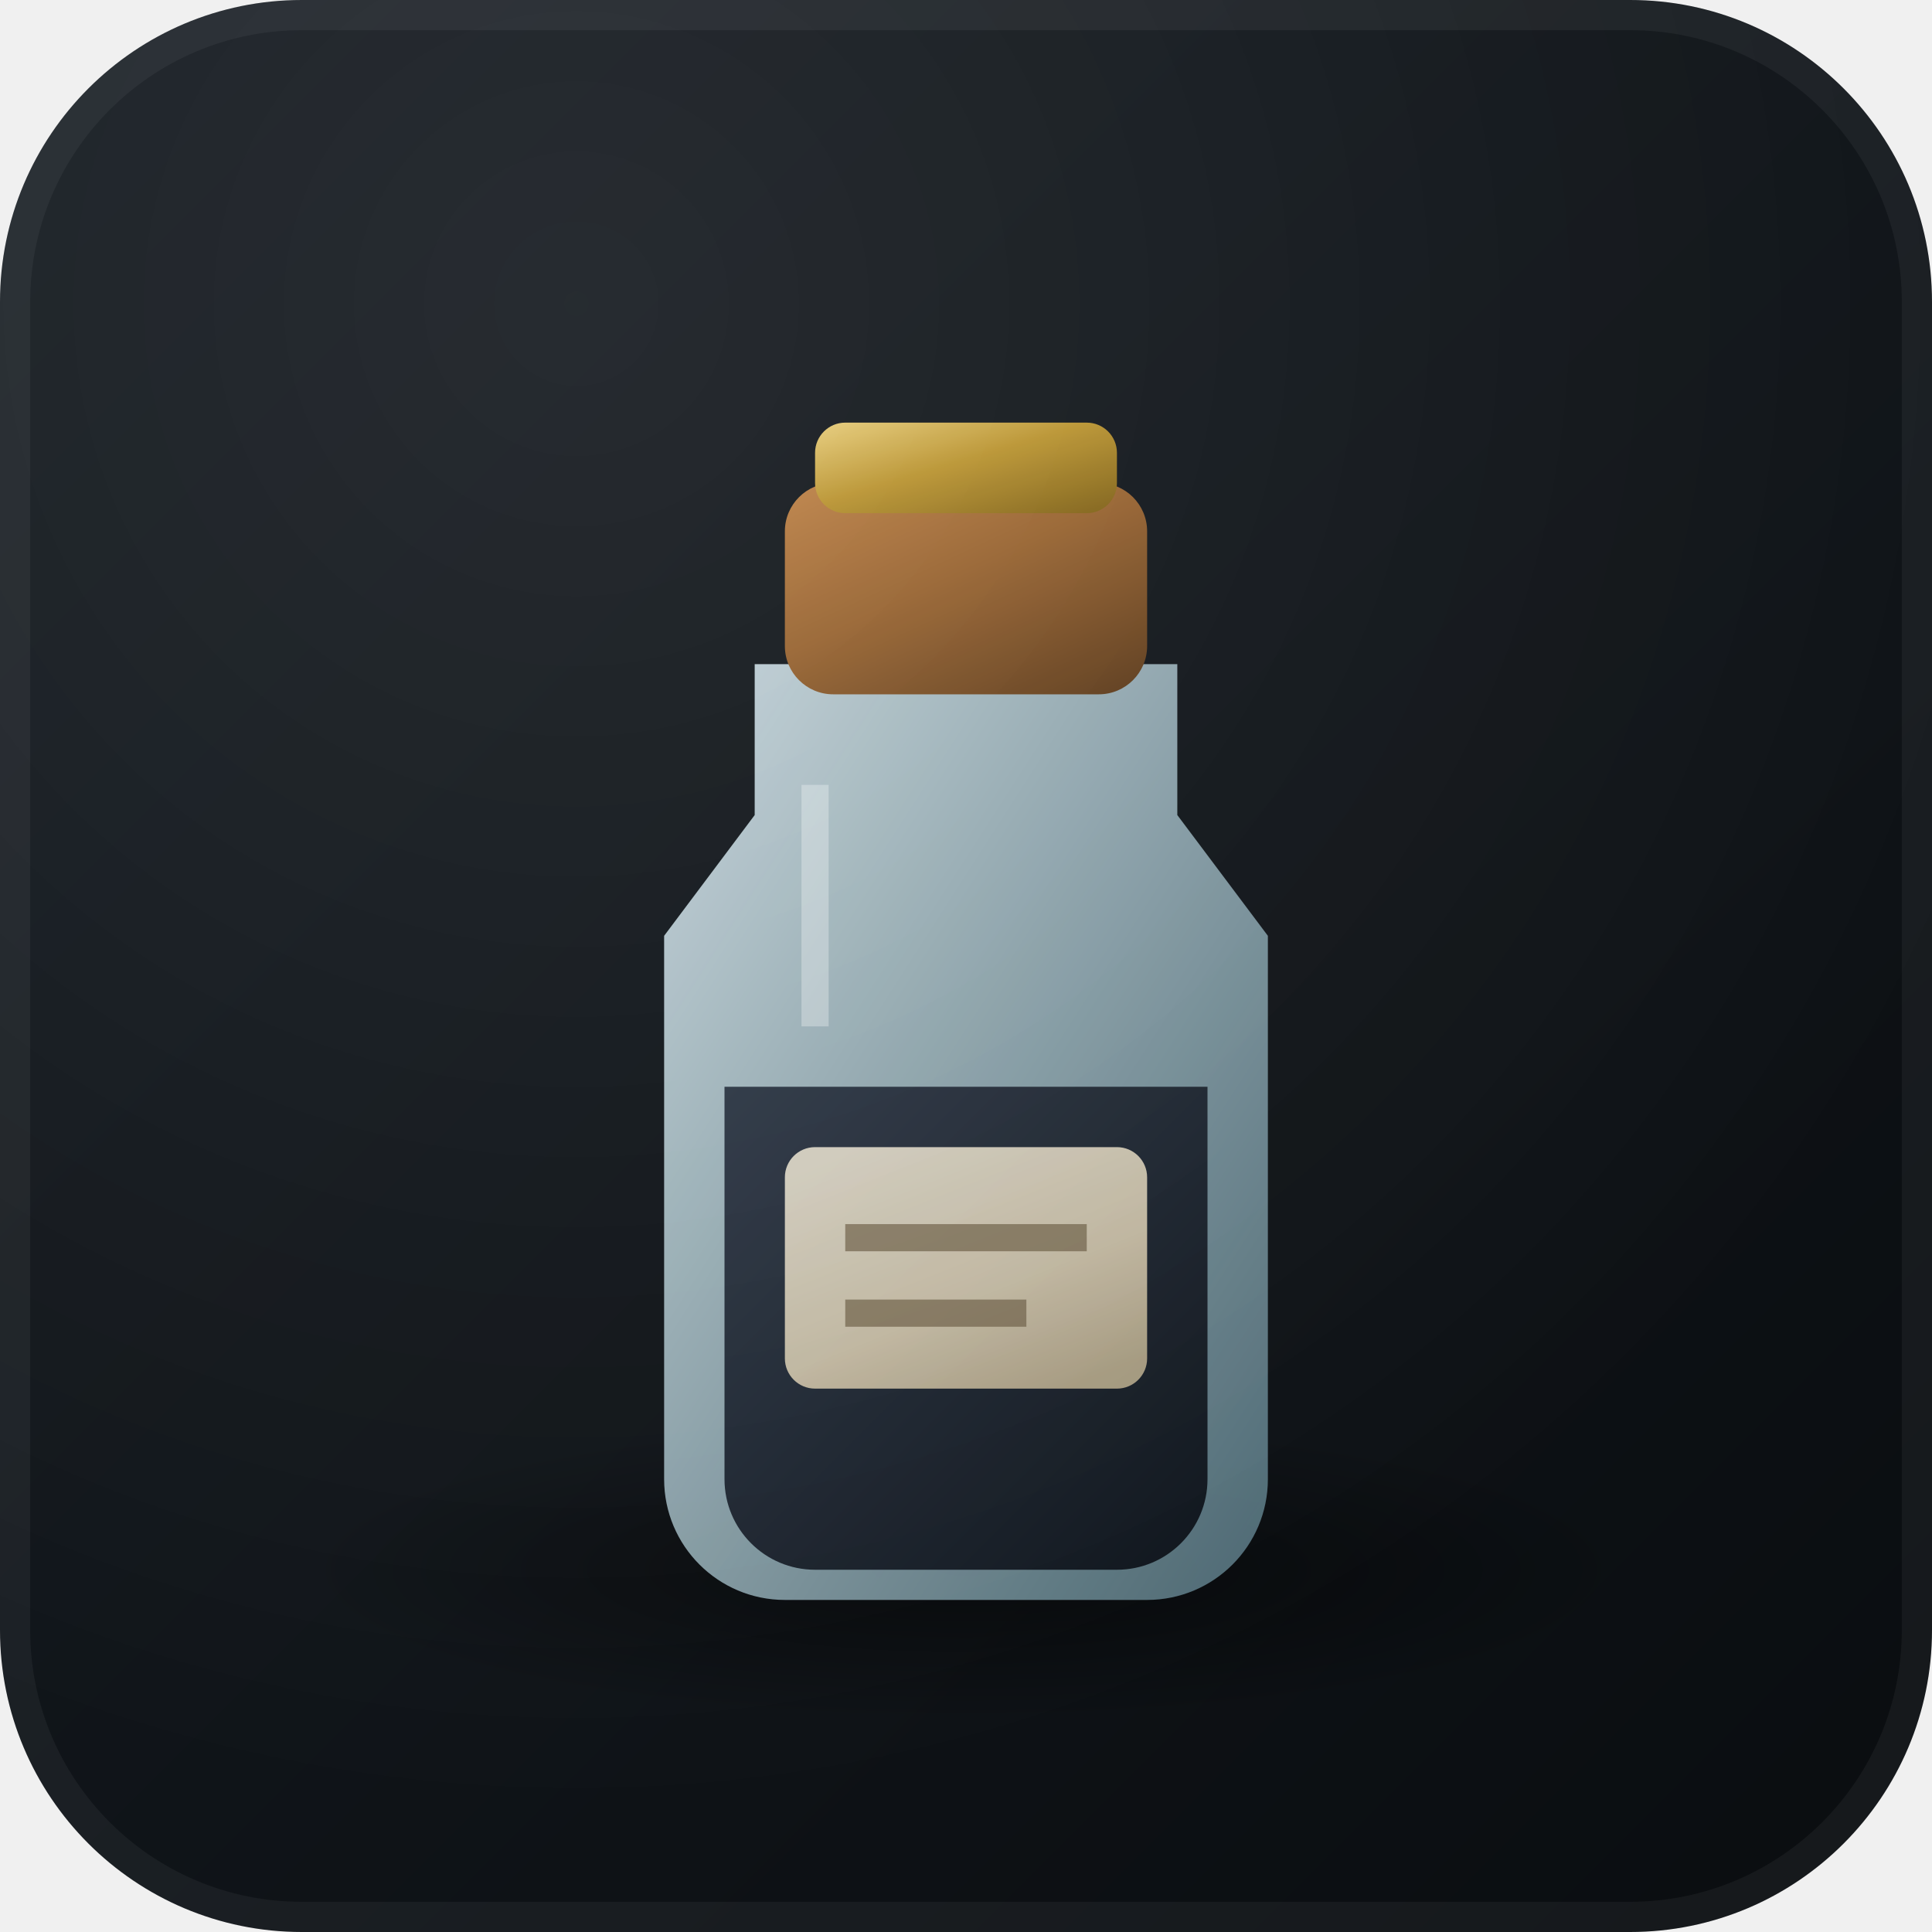
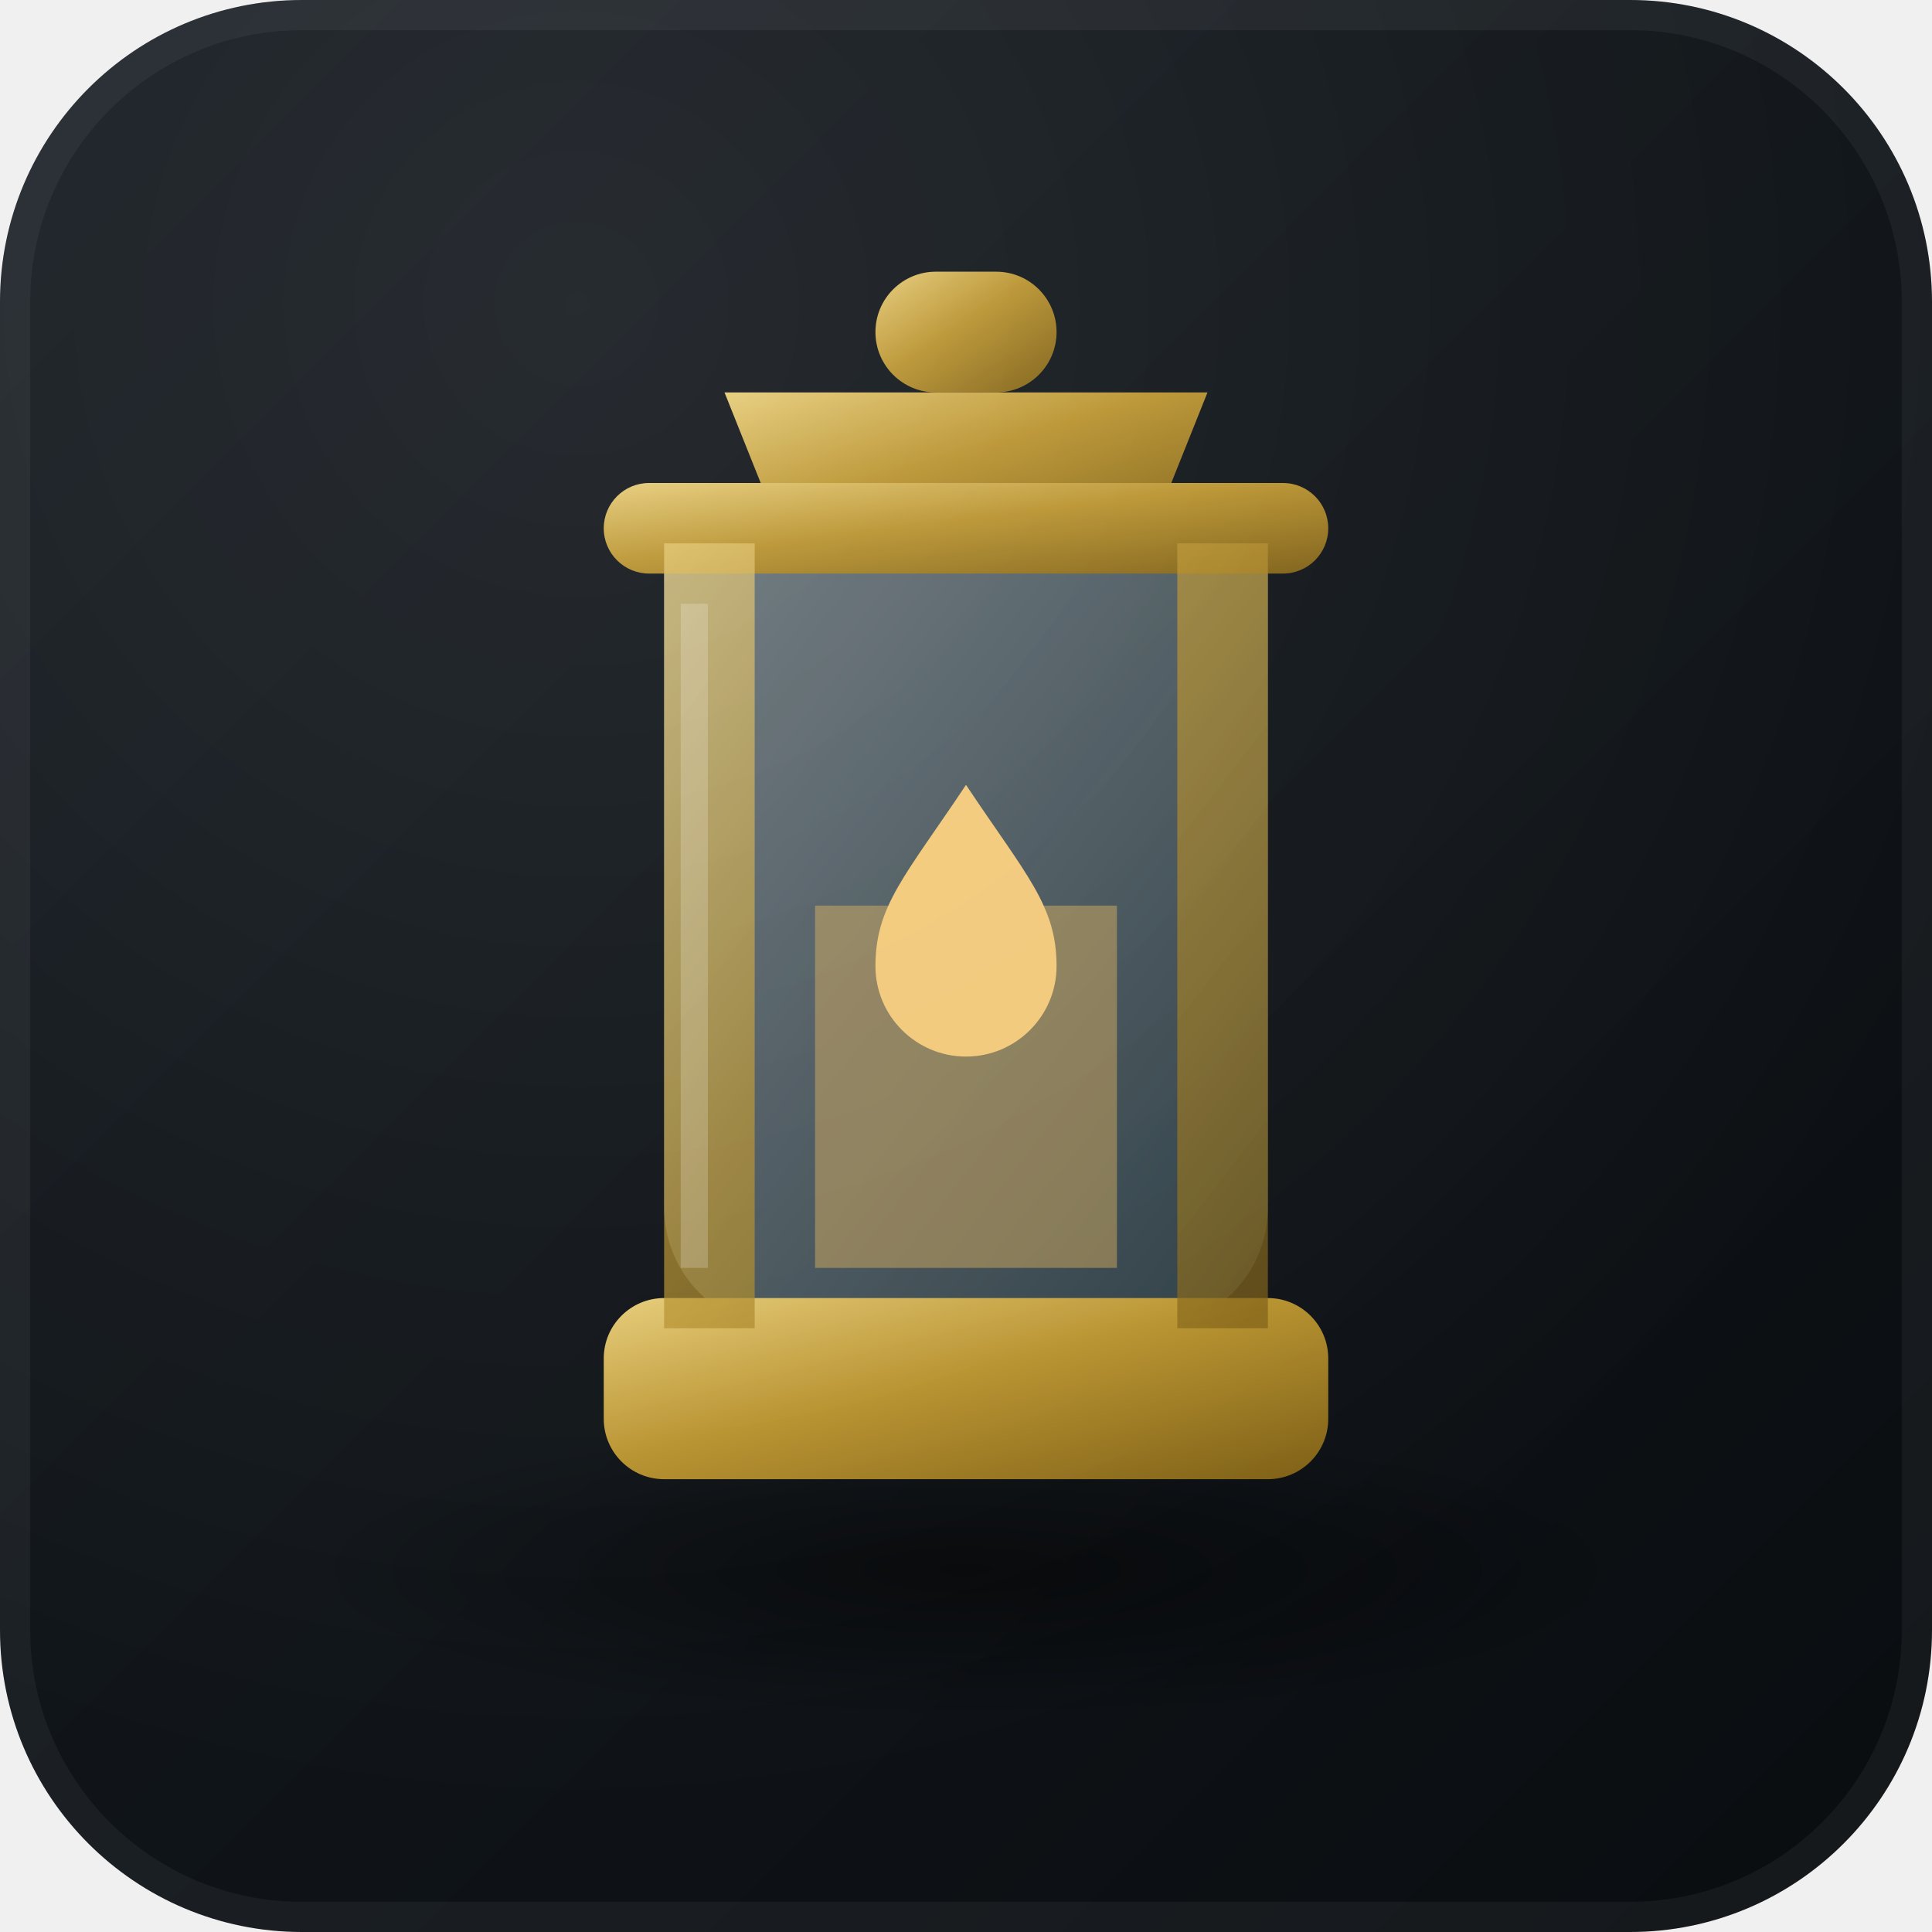
- <svg xmlns="http://www.w3.org/2000/svg" viewBox="0 0 64 64" width="64" height="64" role="img" aria-label="encre">
+ <svg xmlns="http://www.w3.org/2000/svg" viewBox="0 0 64 64" width="64" height="64" role="img" aria-label="lanterne">
  <defs>
    <linearGradient id="plaque" x1="0" y1="0" x2="1" y2="1">
      <stop offset="0" stop-color="#151b21" />
      <stop offset="1" stop-color="#0a0d10" />
    </linearGradient>
    <radialGradient id="lum" cx="30%" cy="16%" r="78%">
      <stop offset="0" stop-color="#ffffff" stop-opacity=".085" />
      <stop offset="1" stop-color="#ffffff" stop-opacity="0" />
    </radialGradient>
    <radialGradient id="sol" cx="50%" cy="50%" r="50%">
      <stop offset="0" stop-color="#000" stop-opacity=".55" />
      <stop offset="1" stop-color="#000" stop-opacity="0" />
    </radialGradient>
-     <linearGradient id="cuir" x1=".1" y1="0" x2=".9" y2="1">
-       <stop offset="0" stop-color="#b87d42" />
-       <stop offset=".45" stop-color="#96622f" />
-       <stop offset="1" stop-color="#5f3c1b" />
-     </linearGradient>
    <linearGradient id="laiton" x1="0" y1="0" x2="1" y2="1">
      <stop offset="0" stop-color="#e6cb78" />
      <stop offset=".45" stop-color="#b9932f" />
      <stop offset="1" stop-color="#7d5f15" />
-     </linearGradient>
-     <linearGradient id="papier" x1=".2" y1="0" x2=".8" y2="1">
-       <stop offset="0" stop-color="#f4ecd8" />
-       <stop offset=".6" stop-color="#e2d5b8" />
-       <stop offset="1" stop-color="#c3b493" />
-     </linearGradient>
-     <linearGradient id="encre" x1="0" y1="0" x2="1" y2="1">
-       <stop offset="0" stop-color="#2c3644" />
-       <stop offset="1" stop-color="#0f151c" />
    </linearGradient>
    <linearGradient id="verre" x1="0" y1="0" x2="1" y2="1">
      <stop offset="0" stop-color="#d7e8ee" stop-opacity=".9" />
      <stop offset="1" stop-color="#5d7f8b" stop-opacity=".8" />
    </linearGradient>
  </defs>
  <rect width="64" height="64" rx="10" fill="url(#plaque)" />
  <ellipse cx="32" cy="52" rx="22" ry="5" fill="url(#sol)" />
-   <path d="M25 22h14v5l3 4v18a4 4 0 0 1-4 4H26a4 4 0 0 1-4-4V31l3-4z" fill="url(#verre)" />
-   <path d="M24 36h16v13a3 3 0 0 1-3 3h-10a3 3 0 0 1-3-3z" fill="url(#encre)" />
-   <rect x="26" y="16" width="12" height="7" rx="1.6" fill="url(#cuir)" />
-   <rect x="27" y="14" width="10" height="3" rx="1" fill="url(#laiton)" />
-   <rect x="26" y="38" width="12" height="8" rx="1" fill="url(#papier)" opacity=".82" />
-   <path d="M28 41h8M28 43.5h6" stroke="#6d5f46" stroke-opacity=".7" stroke-width=".9" />
-   <path d="M27 26v8" fill="none" stroke="#fff" stroke-opacity=".3" stroke-width=".9" />
+   <rect x="29" y="9" width="6" height="4" rx="2" fill="url(#laiton)" />
+   <path d="M24 13h16l-2 5H26z" fill="url(#laiton)" />
+   <path d="M22 18h20v22a4 4 0 0 1-4 4H26a4 4 0 0 1-4-4z" fill="url(#verre)" opacity=".5" />
+   <rect x="20" y="16" width="24" height="3" rx="1.5" fill="url(#laiton)" />
+   <rect x="20" y="43" width="24" height="6" rx="2" fill="url(#laiton)" />
+   <path d="M27 30h10v12H27z" fill="#e0b25a" opacity=".45" />
+   <path d="M32 26c2 3 3 4 3 6a3 3 0 0 1-6 0c0-2 1-3 3-6z" fill="#f2c97a" />
+   <path d="M22 18h3v26h-3zM39 18h3v26h-3z" fill="url(#laiton)" opacity=".7" />
+   <path d="M23 20v22" fill="none" stroke="#fff" stroke-opacity=".2" stroke-width=".9" />
  <rect width="64" height="64" rx="10" fill="url(#lum)" />
  <rect x=".5" y=".5" width="63" height="63" rx="9.5" fill="none" stroke="#fff" stroke-opacity=".05" />
</svg>
